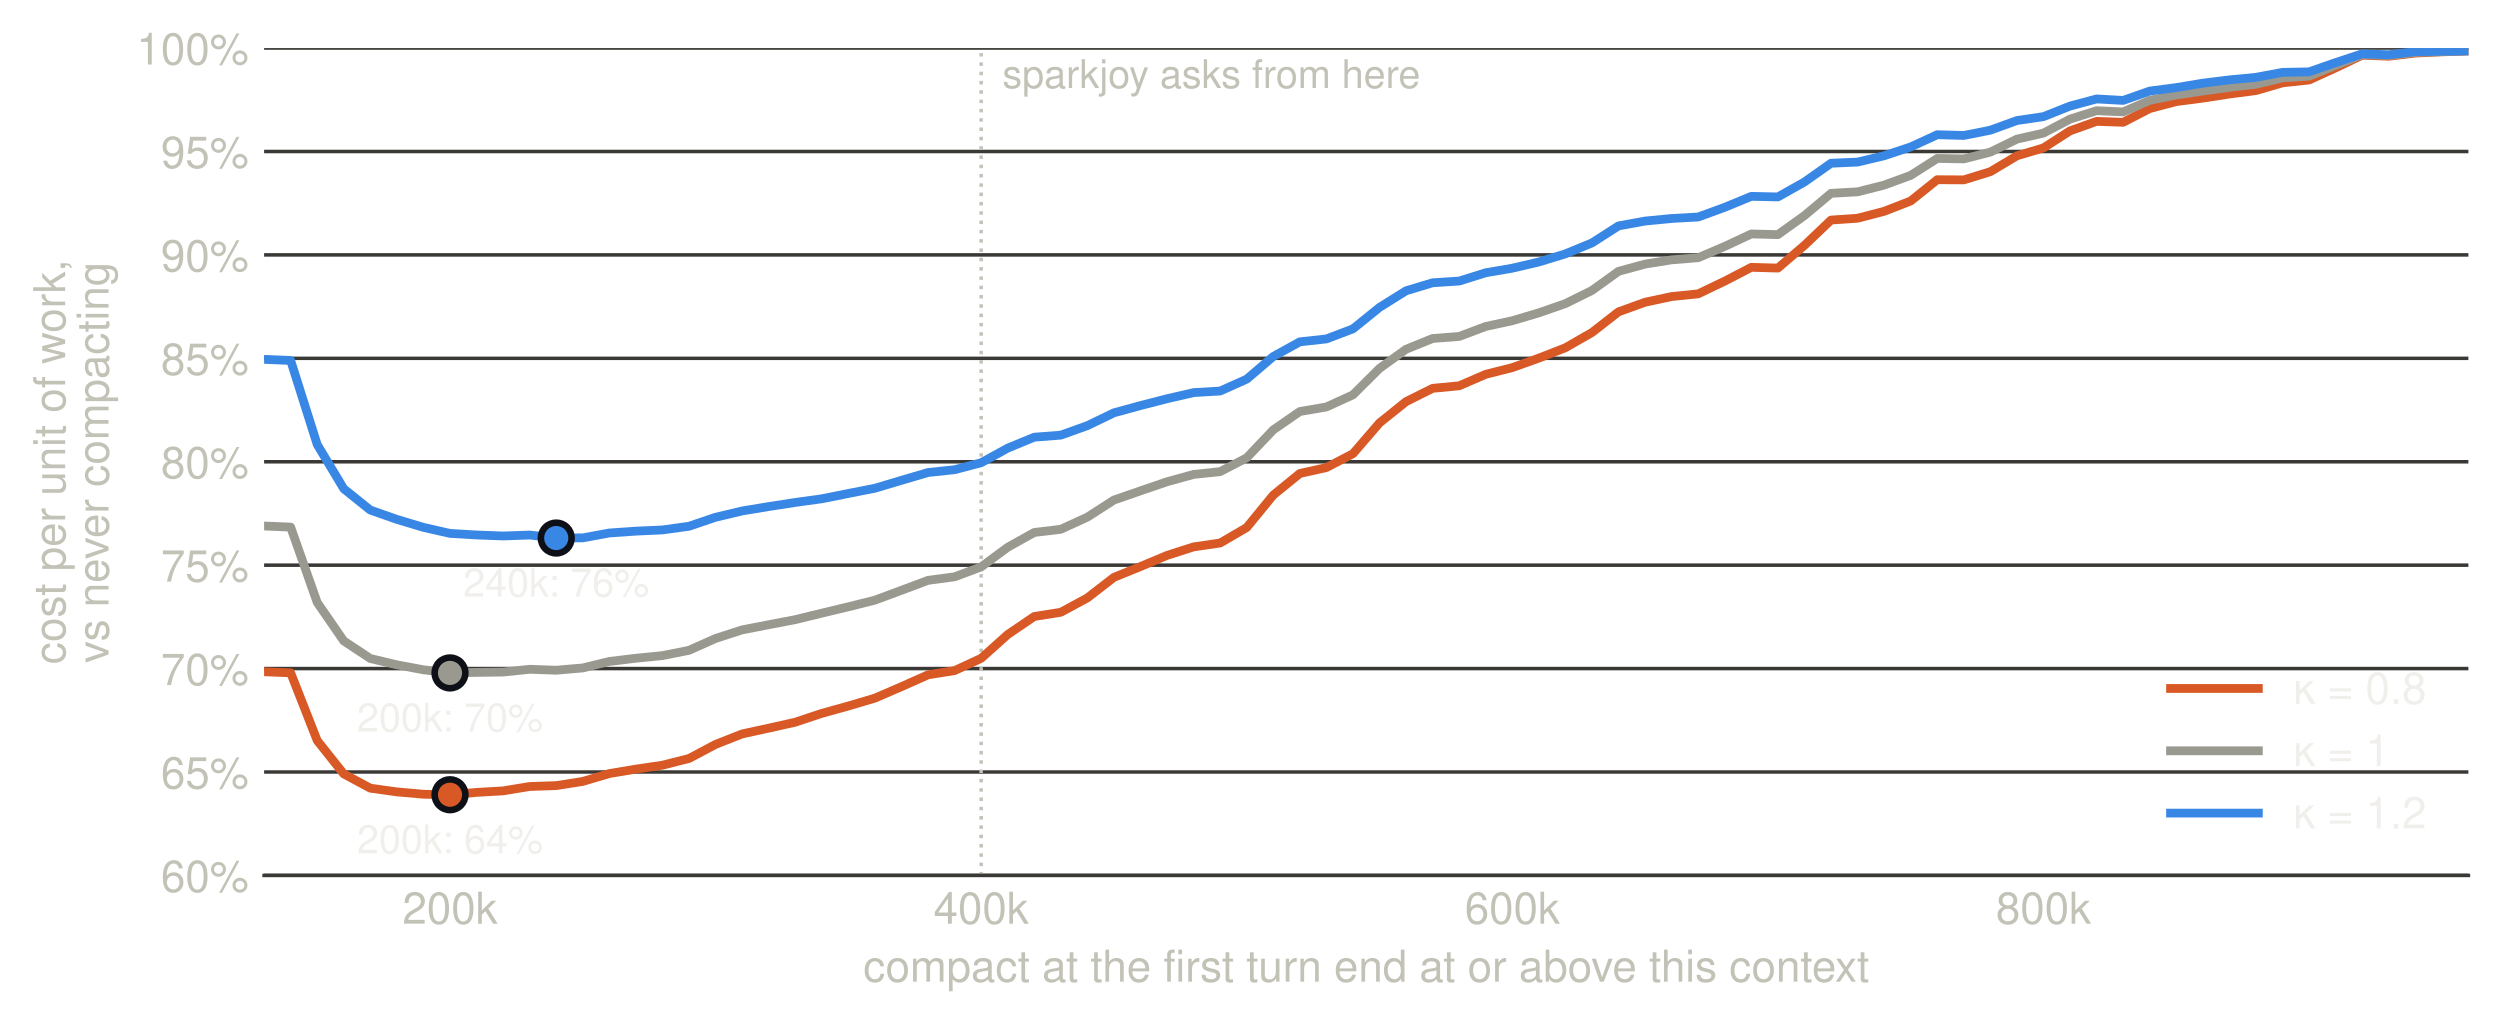
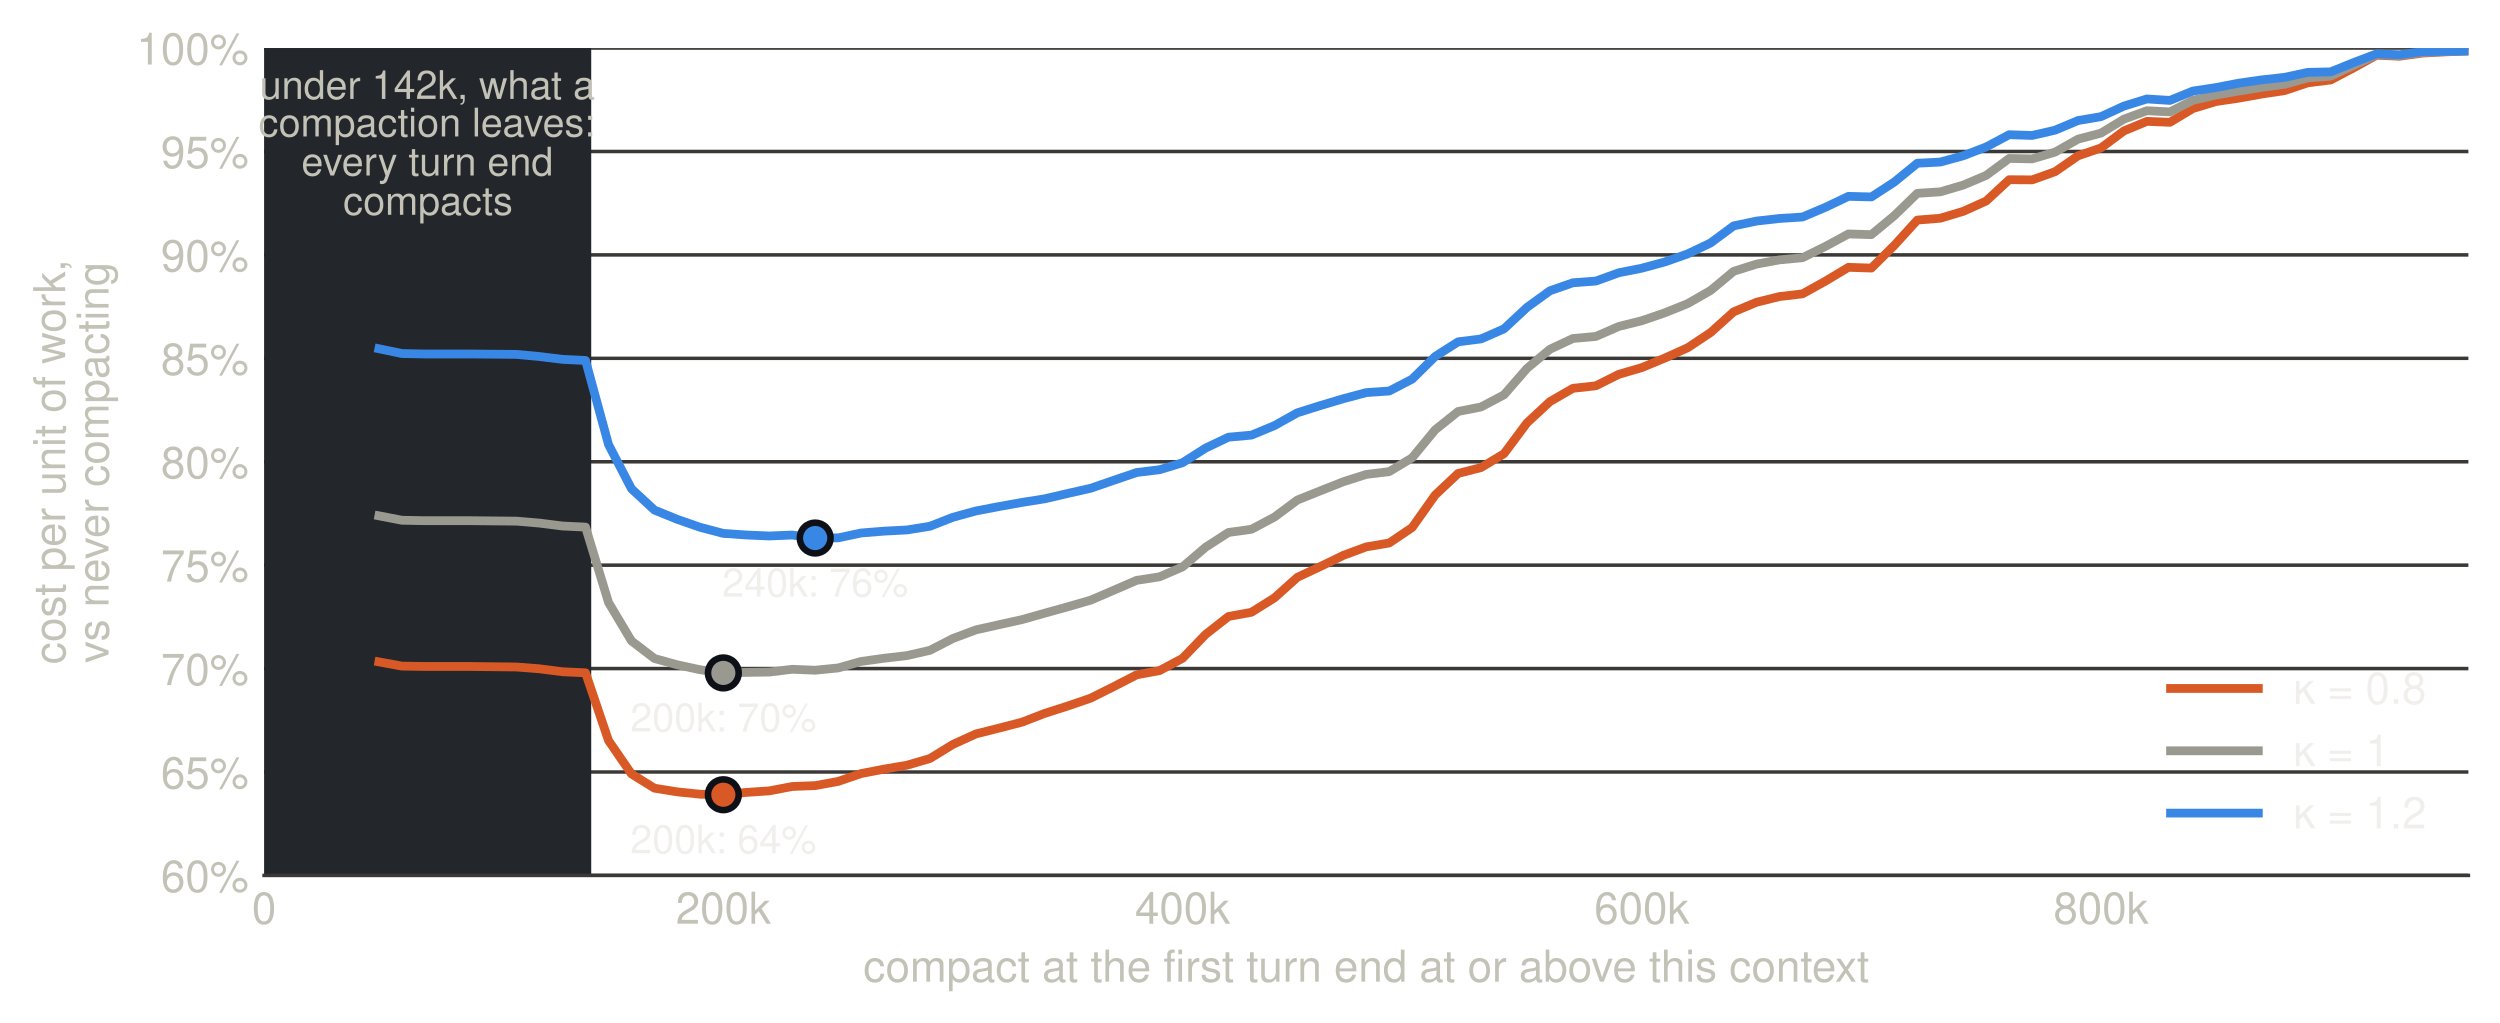
<svg xmlns="http://www.w3.org/2000/svg" xmlns:xlink="http://www.w3.org/1999/xlink" width="569.568pt" height="232.93pt" viewBox="0 0 569.568 232.93" version="1.1">
  <defs>
    <style type="text/css">*{stroke-linejoin: round; stroke-linecap: butt}</style>
  </defs>
  <g id="figure_1">
    <g id="patch_1">
      <path d="M 0 232.93  L 569.568 232.93  L 569.568 0  L 0 0  L 0 232.93  z " style="fill: none" />
    </g>
    <g id="axes_1">
      <g id="patch_2">
        <path d="M 60.168 199.446  L 562.368 199.446  L 562.368 10.95  L 60.168 10.95  L 60.168 199.446  z " style="fill: none" />
      </g>
      <g id="matplotlib.axis_1">
        <g id="xtick_1">
          <g id="line2d_1" />
          <g id="text_1">
-             <text style="font-size: 10px; font-family: 'Helvetica', 'Arial', 'DejaVu Sans'; text-anchor: middle; fill: #c3c2b7" x="102.522" y="210.446" transform="rotate(-0 102.5218 210.446)">200k</text>
+             <text style="font-size: 10px; font-family: 'Helvetica', 'Arial', 'DejaVu Sans'; text-anchor: middle; fill: #c3c2b7" x="60.168" y="210.446" transform="rotate(-0 60.16758 210.446)">0</text>
          </g>
        </g>
        <g id="xtick_2">
          <g id="line2d_2" />
          <g id="text_2">
-             <text style="font-size: 10px; font-family: 'Helvetica', 'Arial', 'DejaVu Sans'; text-anchor: middle; fill: #c3c2b7" x="223.534" y="210.446" transform="rotate(-0 223.5338 210.446)">400k</text>
+             <text style="font-size: 10px; font-family: 'Helvetica', 'Arial', 'DejaVu Sans'; text-anchor: middle; fill: #c3c2b7" x="164.793" y="210.446" transform="rotate(-0 164.7926 210.446)">200k</text>
          </g>
        </g>
        <g id="xtick_3">
          <g id="line2d_3" />
          <g id="text_3">
-             <text style="font-size: 10px; font-family: 'Helvetica', 'Arial', 'DejaVu Sans'; text-anchor: middle; fill: #c3c2b7" x="344.546" y="210.446" transform="rotate(-0 344.5459 210.446)">600k</text>
+             <text style="font-size: 10px; font-family: 'Helvetica', 'Arial', 'DejaVu Sans'; text-anchor: middle; fill: #c3c2b7" x="269.418" y="210.446" transform="rotate(-0 269.4176 210.446)">400k</text>
          </g>
        </g>
        <g id="xtick_4">
          <g id="line2d_4" />
          <g id="text_4">
-             <text style="font-size: 10px; font-family: 'Helvetica', 'Arial', 'DejaVu Sans'; text-anchor: middle; fill: #c3c2b7" x="465.558" y="210.446" transform="rotate(-0 465.5579 210.446)">800k</text>
-           </g>
-         </g>
-         <g id="text_5">
+             <text style="font-size: 10px; font-family: 'Helvetica', 'Arial', 'DejaVu Sans'; text-anchor: middle; fill: #c3c2b7" x="374.043" y="210.446" transform="rotate(-0 374.0426 210.446)">600k</text>
+           </g>
+         </g>
+         <g id="xtick_5">
+           <g id="line2d_5" />
+           <g id="text_5">
+             <text style="font-size: 10px; font-family: 'Helvetica', 'Arial', 'DejaVu Sans'; text-anchor: middle; fill: #c3c2b7" x="478.668" y="210.446" transform="rotate(-0 478.6676 210.446)">800k</text>
+           </g>
+         </g>
+         <g id="text_6">
          <text style="font-size: 10px; font-family: 'Helvetica', 'Arial', 'DejaVu Sans'; text-anchor: middle; fill: #c3c2b7" x="311.268" y="223.645" transform="rotate(-0 311.2676 223.6452)">compact at the first turn end at or above this context</text>
        </g>
      </g>
      <g id="matplotlib.axis_2">
        <g id="ytick_1">
-           <g id="line2d_5">
+           <g id="line2d_6">
            <path d="M 60.168 199.446  L 562.368 199.446  " clip-path="url(#p92335eda85)" style="fill: none; stroke: #3a3936; stroke-width: 0.8; stroke-linecap: square" />
          </g>
-           <g id="line2d_6" />
-           <g id="text_6">
+           <g id="line2d_7" />
+           <g id="text_7">
            <text style="font-size: 10px; font-family: 'Helvetica', 'Arial', 'DejaVu Sans'; text-anchor: end; fill: #c3c2b7" x="56.668" y="203.196" transform="rotate(-0 56.66758 203.196)">60%</text>
          </g>
        </g>
        <g id="ytick_2">
-           <g id="line2d_7">
+           <g id="line2d_8">
            <path d="M 60.168 175.884  L 562.368 175.884  " clip-path="url(#p92335eda85)" style="fill: none; stroke: #3a3936; stroke-width: 0.8; stroke-linecap: square" />
          </g>
-           <g id="line2d_8" />
-           <g id="text_7">
+           <g id="line2d_9" />
+           <g id="text_8">
            <text style="font-size: 10px; font-family: 'Helvetica', 'Arial', 'DejaVu Sans'; text-anchor: end; fill: #c3c2b7" x="56.668" y="179.634" transform="rotate(-0 56.66758 179.634)">65%</text>
          </g>
        </g>
        <g id="ytick_3">
-           <g id="line2d_9">
+           <g id="line2d_10">
            <path d="M 60.168 152.322  L 562.368 152.322  " clip-path="url(#p92335eda85)" style="fill: none; stroke: #3a3936; stroke-width: 0.8; stroke-linecap: square" />
          </g>
-           <g id="line2d_10" />
-           <g id="text_8">
+           <g id="line2d_11" />
+           <g id="text_9">
            <text style="font-size: 10px; font-family: 'Helvetica', 'Arial', 'DejaVu Sans'; text-anchor: end; fill: #c3c2b7" x="56.668" y="156.072" transform="rotate(-0 56.66758 156.072)">70%</text>
          </g>
        </g>
        <g id="ytick_4">
-           <g id="line2d_11">
+           <g id="line2d_12">
            <path d="M 60.168 128.76  L 562.368 128.76  " clip-path="url(#p92335eda85)" style="fill: none; stroke: #3a3936; stroke-width: 0.8; stroke-linecap: square" />
          </g>
-           <g id="line2d_12" />
-           <g id="text_9">
+           <g id="line2d_13" />
+           <g id="text_10">
            <text style="font-size: 10px; font-family: 'Helvetica', 'Arial', 'DejaVu Sans'; text-anchor: end; fill: #c3c2b7" x="56.668" y="132.51" transform="rotate(-0 56.66758 132.51)">75%</text>
          </g>
        </g>
        <g id="ytick_5">
-           <g id="line2d_13">
+           <g id="line2d_14">
            <path d="M 60.168 105.198  L 562.368 105.198  " clip-path="url(#p92335eda85)" style="fill: none; stroke: #3a3936; stroke-width: 0.8; stroke-linecap: square" />
          </g>
-           <g id="line2d_14" />
-           <g id="text_10">
+           <g id="line2d_15" />
+           <g id="text_11">
            <text style="font-size: 10px; font-family: 'Helvetica', 'Arial', 'DejaVu Sans'; text-anchor: end; fill: #c3c2b7" x="56.668" y="108.948" transform="rotate(-0 56.66758 108.948)">80%</text>
          </g>
        </g>
        <g id="ytick_6">
-           <g id="line2d_15">
+           <g id="line2d_16">
            <path d="M 60.168 81.636  L 562.368 81.636  " clip-path="url(#p92335eda85)" style="fill: none; stroke: #3a3936; stroke-width: 0.8; stroke-linecap: square" />
          </g>
-           <g id="line2d_16" />
-           <g id="text_11">
+           <g id="line2d_17" />
+           <g id="text_12">
            <text style="font-size: 10px; font-family: 'Helvetica', 'Arial', 'DejaVu Sans'; text-anchor: end; fill: #c3c2b7" x="56.668" y="85.386" transform="rotate(-0 56.66758 85.386)">85%</text>
          </g>
        </g>
        <g id="ytick_7">
-           <g id="line2d_17">
+           <g id="line2d_18">
            <path d="M 60.168 58.074  L 562.368 58.074  " clip-path="url(#p92335eda85)" style="fill: none; stroke: #3a3936; stroke-width: 0.8; stroke-linecap: square" />
          </g>
-           <g id="line2d_18" />
-           <g id="text_12">
+           <g id="line2d_19" />
+           <g id="text_13">
            <text style="font-size: 10px; font-family: 'Helvetica', 'Arial', 'DejaVu Sans'; text-anchor: end; fill: #c3c2b7" x="56.668" y="61.824" transform="rotate(-0 56.66758 61.824)">90%</text>
          </g>
        </g>
        <g id="ytick_8">
-           <g id="line2d_19">
+           <g id="line2d_20">
            <path d="M 60.168 34.512  L 562.368 34.512  " clip-path="url(#p92335eda85)" style="fill: none; stroke: #3a3936; stroke-width: 0.8; stroke-linecap: square" />
          </g>
-           <g id="line2d_20" />
-           <g id="text_13">
+           <g id="line2d_21" />
+           <g id="text_14">
            <text style="font-size: 10px; font-family: 'Helvetica', 'Arial', 'DejaVu Sans'; text-anchor: end; fill: #c3c2b7" x="56.668" y="38.262" transform="rotate(-0 56.66758 38.262)">95%</text>
          </g>
        </g>
        <g id="ytick_9">
-           <g id="line2d_21">
+           <g id="line2d_22">
            <path d="M 60.168 10.95  L 562.368 10.95  " clip-path="url(#p92335eda85)" style="fill: none; stroke: #3a3936; stroke-width: 0.8; stroke-linecap: square" />
          </g>
-           <g id="line2d_22" />
-           <g id="text_14">
+           <g id="line2d_23" />
+           <g id="text_15">
            <text style="font-size: 10px; font-family: 'Helvetica', 'Arial', 'DejaVu Sans'; text-anchor: end; fill: #c3c2b7" x="56.668" y="14.7" transform="rotate(-0 56.66758 14.7)">100%</text>
          </g>
        </g>
-         <g id="text_15">
+         <g id="text_16">
          <text style="font-size: 10px; font-family: 'Helvetica', 'Arial', 'DejaVu Sans'; fill: #c3c2b7" transform="translate(14.84893 151.3253) rotate(-90)">cost per unit of work,</text>
          <text style="font-size: 10px; font-family: 'Helvetica', 'Arial', 'DejaVu Sans'; fill: #c3c2b7" transform="translate(24.73115 151.0496) rotate(-90)">vs never compacting</text>
        </g>
      </g>
-       <g id="line2d_23">
-         <path d="M 223.534 199.446  L 223.534 10.95  " clip-path="url(#p92335eda85)" style="fill: none; stroke-dasharray: 0.8,1.32; stroke-dashoffset: 0; stroke: #c3c2b7; stroke-width: 0.8" />
+       <g id="patch_3">
+         <path d="M 60.168 199.446  L 134.696 199.446  L 134.696 10.95  L 60.168 10.95  z " clip-path="url(#p92335eda85)" style="fill: #23262a" />
      </g>
      <g id="line2d_24">
-         <path d="M 60.168 153.046  L 66.218 153.288  L 72.269 168.711  L 78.319 176.326  L 84.37 179.569  L 90.421 180.413  L 96.471 180.95  L 102.522 181.06  L 108.572 180.531  L 114.623 180.182  L 120.674 179.185  L 126.724 178.981  L 132.775 178.03  L 138.825 176.236  L 144.876 175.223  L 150.927 174.332  L 156.977 172.802  L 163.028 169.593  L 169.078 167.208  L 175.129 165.89  L 181.18 164.539  L 187.23 162.522  L 193.281 160.846  L 199.331 159.049  L 205.382 156.435  L 211.433 153.744  L 217.483 152.78  L 223.534 149.983  L 229.584 144.557  L 235.635 140.45  L 241.686 139.489  L 247.736 136.213  L 253.787 131.532  L 259.837 129.07  L 265.888 126.532  L 271.939 124.59  L 277.989 123.709  L 284.04 120.176  L 290.09 112.792  L 296.141 107.865  L 302.192 106.523  L 308.242 103.362  L 314.293 96.349  L 320.343 91.493  L 326.394 88.472  L 332.445 87.893  L 338.495 85.278  L 344.546 83.751  L 350.596 81.584  L 356.647 79.221  L 362.698 75.751  L 368.748 71.041  L 374.799 68.855  L 380.85 67.562  L 386.9 66.945  L 392.951 64.041  L 399.001 60.905  L 405.052 61.075  L 411.103 55.895  L 417.153 50.138  L 423.204 49.719  L 429.254 48.148  L 435.305 45.791  L 441.356 40.944  L 447.406 40.98  L 453.457 39.112  L 459.507 35.496  L 465.558 33.696  L 471.609 29.815  L 477.659 27.648  L 483.71 27.864  L 489.76 24.729  L 495.811 23.142  L 501.862 22.359  L 507.912 21.423  L 513.963 20.637  L 520.013 18.871  L 526.064 18.224  L 532.115 15.461  L 538.165 12.573  L 544.216 12.812  L 550.266 12.092  L 556.317 11.811  L 562.368 11.599  " clip-path="url(#p92335eda85)" style="fill: none; stroke: #d95926; stroke-width: 2; stroke-linecap: square" />
+         <path d="M 86.324 150.795  L 91.555 151.752  L 96.786 151.842  L 102.018 151.842  L 107.249 151.842  L 112.48 151.903  L 117.711 151.961  L 122.943 152.376  L 128.174 153.046  L 133.405 153.288  L 138.636 168.711  L 143.868 176.326  L 149.099 179.569  L 154.33 180.413  L 159.561 180.95  L 164.793 181.06  L 170.024 180.531  L 175.255 180.182  L 180.486 179.185  L 185.718 178.981  L 190.949 178.03  L 196.18 176.236  L 201.411 175.223  L 206.643 174.332  L 211.874 172.802  L 217.105 169.593  L 222.336 167.208  L 227.568 165.89  L 232.799 164.539  L 238.03 162.522  L 243.261 160.846  L 248.493 159.049  L 253.724 156.435  L 258.955 153.744  L 264.186 152.78  L 269.418 149.983  L 274.649 144.557  L 279.88 140.45  L 285.111 139.489  L 290.343 136.213  L 295.574 131.532  L 300.805 129.07  L 306.036 126.532  L 311.268 124.59  L 316.499 123.709  L 321.73 120.176  L 326.961 112.792  L 332.193 107.865  L 337.424 106.523  L 342.655 103.362  L 347.886 96.349  L 353.118 91.493  L 358.349 88.472  L 363.58 87.893  L 368.811 85.278  L 374.043 83.751  L 379.274 81.584  L 384.505 79.221  L 389.736 75.751  L 394.968 71.041  L 400.199 68.855  L 405.43 67.562  L 410.661 66.945  L 415.893 64.041  L 421.124 60.905  L 426.355 61.075  L 431.586 55.895  L 436.818 50.138  L 442.049 49.719  L 447.28 48.148  L 452.511 45.791  L 457.743 40.944  L 462.974 40.98  L 468.205 39.112  L 473.436 35.496  L 478.668 33.696  L 483.899 29.815  L 489.13 27.648  L 494.361 27.864  L 499.593 24.729  L 504.824 23.142  L 510.055 22.359  L 515.286 21.423  L 520.518 20.637  L 525.749 18.871  L 530.98 18.224  L 536.211 15.461  L 541.443 12.573  L 546.674 12.812  L 551.905 12.092  L 557.136 11.811  L 562.368 11.599  " clip-path="url(#p92335eda85)" style="fill: none; stroke: #d95926; stroke-width: 2; stroke-linecap: square" />
      </g>
      <g id="line2d_25">
-         <path d="M 60.168 119.839  L 66.218 120.089  L 72.269 137.254  L 78.319 146.023  L 84.37 150.024  L 90.421 151.464  L 96.471 152.598  L 102.522 153.307  L 108.572 153.19  L 114.623 153.114  L 120.674 152.48  L 126.724 152.696  L 132.775 152.175  L 138.825 150.699  L 144.876 149.966  L 150.927 149.362  L 156.977 148.155  L 163.028 145.461  L 169.078 143.502  L 175.129 142.329  L 181.18 141.17  L 187.23 139.693  L 193.281 138.242  L 199.331 136.73  L 205.382 134.484  L 211.433 132.218  L 217.483 131.409  L 223.534 129.156  L 229.584 124.681  L 235.635 121.308  L 241.686 120.586  L 247.736 117.81  L 253.787 113.92  L 259.837 111.824  L 265.888 109.754  L 271.939 108.083  L 277.989 107.451  L 284.04 104.293  L 290.09 97.931  L 296.141 93.752  L 302.192 92.712  L 308.242 89.952  L 314.293 83.933  L 320.343 79.567  L 326.394 77.115  L 332.445 76.651  L 338.495 74.374  L 344.546 73.067  L 350.596 71.269  L 356.647 69.163  L 362.698 66.167  L 368.748 61.815  L 374.799 60.162  L 380.85 59.2  L 386.9 58.711  L 392.951 56.129  L 399.001 53.301  L 405.052 53.453  L 411.103 49.119  L 417.153 44.045  L 423.204 43.704  L 429.254 42.169  L 435.305 39.954  L 441.356 36.098  L 447.406 36.198  L 453.457 34.651  L 459.507 31.698  L 465.558 30.325  L 471.609 27.134  L 477.659 25.222  L 483.71 25.499  L 489.76 22.854  L 495.811 21.64  L 501.862 20.738  L 507.912 19.889  L 513.963 19.194  L 520.013 17.74  L 526.064 17.35  L 532.115 14.896  L 538.165 12.447  L 544.216 12.651  L 550.266 11.939  L 556.317 11.751  L 562.368 11.599  " clip-path="url(#p92335eda85)" style="fill: none; stroke: #9a998f; stroke-width: 2; stroke-linecap: square" />
+         <path d="M 86.324 117.514  L 91.555 118.528  L 96.786 118.626  L 102.018 118.626  L 107.249 118.626  L 112.48 118.68  L 117.711 118.731  L 122.943 119.18  L 128.174 119.839  L 133.405 120.089  L 138.636 137.254  L 143.868 146.023  L 149.099 150.024  L 154.33 151.464  L 159.561 152.598  L 164.793 153.307  L 170.024 153.19  L 175.255 153.114  L 180.486 152.48  L 185.718 152.696  L 190.949 152.175  L 196.18 150.699  L 201.411 149.966  L 206.643 149.362  L 211.874 148.155  L 217.105 145.461  L 222.336 143.502  L 227.568 142.329  L 232.799 141.17  L 238.03 139.693  L 243.261 138.242  L 248.493 136.73  L 253.724 134.484  L 258.955 132.218  L 264.186 131.409  L 269.418 129.156  L 274.649 124.681  L 279.88 121.308  L 285.111 120.586  L 290.343 117.81  L 295.574 113.92  L 300.805 111.824  L 306.036 109.754  L 311.268 108.083  L 316.499 107.451  L 321.73 104.293  L 326.961 97.931  L 332.193 93.752  L 337.424 92.712  L 342.655 89.952  L 347.886 83.933  L 353.118 79.567  L 358.349 77.115  L 363.58 76.651  L 368.811 74.374  L 374.043 73.067  L 379.274 71.269  L 384.505 69.163  L 389.736 66.167  L 394.968 61.815  L 400.199 60.162  L 405.43 59.2  L 410.661 58.711  L 415.893 56.129  L 421.124 53.301  L 426.355 53.453  L 431.586 49.119  L 436.818 44.045  L 442.049 43.704  L 447.28 42.169  L 452.511 39.954  L 457.743 36.098  L 462.974 36.198  L 468.205 34.651  L 473.436 31.698  L 478.668 30.325  L 483.899 27.134  L 489.13 25.222  L 494.361 25.499  L 499.593 22.854  L 504.824 21.64  L 510.055 20.738  L 515.286 19.889  L 520.518 19.194  L 525.749 17.74  L 530.98 17.35  L 536.211 14.896  L 541.443 12.447  L 546.674 12.651  L 551.905 11.939  L 557.136 11.751  L 562.368 11.599  " clip-path="url(#p92335eda85)" style="fill: none; stroke: #9a998f; stroke-width: 2; stroke-linecap: square" />
      </g>
      <g id="line2d_26">
-         <path d="M 60.168 81.872  L 66.218 82.129  L 72.269 101.281  L 78.319 111.357  L 84.37 116.21  L 90.421 118.33  L 96.471 120.149  L 102.522 121.524  L 108.572 121.882  L 114.623 122.111  L 120.674 121.895  L 126.724 122.577  L 132.775 122.538  L 138.825 121.429  L 144.876 121.01  L 150.927 120.734  L 156.977 119.896  L 163.028 117.847  L 169.078 116.411  L 175.129 115.407  L 181.18 114.47  L 187.23 113.637  L 193.281 112.422  L 199.331 111.237  L 205.382 109.432  L 211.433 107.65  L 217.483 107.011  L 223.534 105.419  L 229.584 102.096  L 235.635 99.604  L 241.686 99.135  L 247.736 96.968  L 253.787 94.047  L 259.837 92.396  L 265.888 90.84  L 271.939 89.443  L 277.989 89.087  L 284.04 86.373  L 290.09 81.211  L 296.141 77.879  L 302.192 77.216  L 308.242 74.919  L 314.293 70.031  L 320.343 66.246  L 326.394 64.422  L 332.445 64.034  L 338.495 62.137  L 344.546 61.101  L 350.596 59.683  L 356.647 57.834  L 362.698 55.339  L 368.748 51.461  L 374.799 50.361  L 380.85 49.775  L 386.9 49.438  L 392.951 47.224  L 399.001 44.733  L 405.052 44.866  L 411.103 41.461  L 417.153 37.189  L 423.204 36.921  L 429.254 35.486  L 435.305 33.475  L 441.356 30.692  L 447.406 30.861  L 453.457 29.657  L 459.507 27.461  L 465.558 26.568  L 471.609 24.163  L 477.659 22.543  L 483.71 22.876  L 489.76 20.747  L 495.811 19.952  L 501.862 18.948  L 507.912 18.198  L 513.963 17.617  L 520.013 16.487  L 526.064 16.37  L 532.115 14.26  L 538.165 12.27  L 544.216 12.472  L 550.266 11.774  L 556.317 11.685  L 562.368 11.599  " clip-path="url(#p92335eda85)" style="fill: none; stroke: #3987e5; stroke-width: 2; stroke-linecap: square" />
-       </g>
-       <g id="patch_3">
+         <path d="M 86.324 79.45  L 91.555 80.541  L 96.786 80.648  L 102.018 80.648  L 107.249 80.648  L 112.48 80.696  L 117.711 80.742  L 122.943 81.232  L 128.174 81.872  L 133.405 82.129  L 138.636 101.281  L 143.868 111.357  L 149.099 116.21  L 154.33 118.33  L 159.561 120.149  L 164.793 121.524  L 170.024 121.882  L 175.255 122.111  L 180.486 121.895  L 185.718 122.577  L 190.949 122.538  L 196.18 121.429  L 201.411 121.01  L 206.643 120.734  L 211.874 119.896  L 217.105 117.847  L 222.336 116.411  L 227.568 115.407  L 232.799 114.47  L 238.03 113.637  L 243.261 112.422  L 248.493 111.237  L 253.724 109.432  L 258.955 107.65  L 264.186 107.011  L 269.418 105.419  L 274.649 102.096  L 279.88 99.604  L 285.111 99.135  L 290.343 96.968  L 295.574 94.047  L 300.805 92.396  L 306.036 90.84  L 311.268 89.443  L 316.499 89.087  L 321.73 86.373  L 326.961 81.211  L 332.193 77.879  L 337.424 77.216  L 342.655 74.919  L 347.886 70.031  L 353.118 66.246  L 358.349 64.422  L 363.58 64.034  L 368.811 62.137  L 374.043 61.101  L 379.274 59.683  L 384.505 57.834  L 389.736 55.339  L 394.968 51.461  L 400.199 50.361  L 405.43 49.775  L 410.661 49.438  L 415.893 47.224  L 421.124 44.733  L 426.355 44.866  L 431.586 41.461  L 436.818 37.189  L 442.049 36.921  L 447.28 35.486  L 452.511 33.475  L 457.743 30.692  L 462.974 30.861  L 468.205 29.657  L 473.436 27.461  L 478.668 26.568  L 483.899 24.163  L 489.13 22.543  L 494.361 22.876  L 499.593 20.747  L 504.824 19.952  L 510.055 18.948  L 515.286 18.198  L 520.518 17.617  L 525.749 16.487  L 530.98 16.37  L 536.211 14.26  L 541.443 12.27  L 546.674 12.472  L 551.905 11.774  L 557.136 11.685  L 562.368 11.599  " clip-path="url(#p92335eda85)" style="fill: none; stroke: #3987e5; stroke-width: 2; stroke-linecap: square" />
+       </g>
+       <g id="patch_4">
        <path d="M 60.168 199.446  L 562.368 199.446  " style="fill: none; stroke: #3a3936; stroke-width: 0.8; stroke-linejoin: miter; stroke-linecap: square" />
      </g>
-       <g id="text_16">
-         <text style="font-size: 9px; font-family: 'Helvetica', 'Arial', 'DejaVu Sans'; text-anchor: start; fill: #c3c2b7" x="228.374" y="20.056" transform="rotate(-0 228.3743 20.0562)">sparkjoy asks from here</text>
+       <g id="text_17">
+         <text style="font-size: 9px; font-family: 'Helvetica', 'Arial', 'DejaVu Sans'; fill: #c3c2b7" transform="translate(59.15846 22.54643)">under 142k, what a</text>
+         <text style="font-size: 9px; font-family: 'Helvetica', 'Arial', 'DejaVu Sans'; fill: #c3c2b7" transform="translate(58.91378 31.0938)">compaction leaves:</text>
+         <text style="font-size: 9px; font-family: 'Helvetica', 'Arial', 'DejaVu Sans'; fill: #c3c2b7" transform="translate(68.66752 39.9878)">every turn end</text>
+         <text style="font-size: 9px; font-family: 'Helvetica', 'Arial', 'DejaVu Sans'; fill: #c3c2b7" transform="translate(78.17588 48.93524)">compacts</text>
      </g>
      <g id="line2d_27">
        <defs>
          <path id="mec0bd2ce93" d="M 0 3.5  C 0.928 3.5 1.819 3.131 2.475 2.475  C 3.131 1.819 3.5 0.928 3.5 0  C 3.5 -0.928 3.131 -1.819 2.475 -2.475  C 1.819 -3.131 0.928 -3.5 0 -3.5  C -0.928 -3.5 -1.819 -3.131 -2.475 -2.475  C -3.131 -1.819 -3.5 -0.928 -3.5 0  C -3.5 0.928 -3.131 1.819 -2.475 2.475  C -1.819 3.131 -0.928 3.5 0 3.5  z " style="stroke: #0d1117; stroke-width: 1.5" />
        </defs>
        <g clip-path="url(#p92335eda85)">
-           <use xlink:href="#mec0bd2ce93" x="102.522" y="181.06" style="fill: #d95926; stroke: #0d1117; stroke-width: 1.5" />
-         </g>
-       </g>
-       <g id="text_17">
-         <text style="font-size: 9px; font-family: 'Helvetica', 'Arial', 'DejaVu Sans'; text-anchor: middle; fill: #f0efec" x="102.522" y="194.407" transform="rotate(-0 102.5218 194.4072)">200k: 64%</text>
+           <use xlink:href="#mec0bd2ce93" x="164.793" y="181.06" style="fill: #d95926; stroke: #0d1117; stroke-width: 1.5" />
+         </g>
+       </g>
+       <g id="text_18">
+         <text style="font-size: 9px; font-family: 'Helvetica', 'Arial', 'DejaVu Sans'; text-anchor: middle; fill: #f0efec" x="164.793" y="194.407" transform="rotate(-0 164.7926 194.4072)">200k: 64%</text>
      </g>
      <g id="line2d_28">
        <defs>
          <path id="md3c864d577" d="M 0 3.5  C 0.928 3.5 1.819 3.131 2.475 2.475  C 3.131 1.819 3.5 0.928 3.5 0  C 3.5 -0.928 3.131 -1.819 2.475 -2.475  C 1.819 -3.131 0.928 -3.5 0 -3.5  C -0.928 -3.5 -1.819 -3.131 -2.475 -2.475  C -3.131 -1.819 -3.5 -0.928 -3.5 0  C -3.5 0.928 -3.131 1.819 -2.475 2.475  C -1.819 3.131 -0.928 3.5 0 3.5  z " style="stroke: #0d1117; stroke-width: 1.5" />
        </defs>
        <g clip-path="url(#p92335eda85)">
-           <use xlink:href="#md3c864d577" x="102.522" y="153.307" style="fill: #9a998f; stroke: #0d1117; stroke-width: 1.5" />
-         </g>
-       </g>
-       <g id="text_18">
-         <text style="font-size: 9px; font-family: 'Helvetica', 'Arial', 'DejaVu Sans'; text-anchor: middle; fill: #f0efec" x="102.522" y="166.654" transform="rotate(-0 102.5218 166.6541)">200k: 70%</text>
+           <use xlink:href="#md3c864d577" x="164.793" y="153.307" style="fill: #9a998f; stroke: #0d1117; stroke-width: 1.5" />
+         </g>
+       </g>
+       <g id="text_19">
+         <text style="font-size: 9px; font-family: 'Helvetica', 'Arial', 'DejaVu Sans'; text-anchor: middle; fill: #f0efec" x="164.793" y="166.654" transform="rotate(-0 164.7926 166.6541)">200k: 70%</text>
      </g>
      <g id="line2d_29">
        <defs>
          <path id="m3e93c00f11" d="M 0 3.5  C 0.928 3.5 1.819 3.131 2.475 2.475  C 3.131 1.819 3.5 0.928 3.5 0  C 3.5 -0.928 3.131 -1.819 2.475 -2.475  C 1.819 -3.131 0.928 -3.5 0 -3.5  C -0.928 -3.5 -1.819 -3.131 -2.475 -2.475  C -3.131 -1.819 -3.5 -0.928 -3.5 0  C -3.5 0.928 -3.131 1.819 -2.475 2.475  C -1.819 3.131 -0.928 3.5 0 3.5  z " style="stroke: #0d1117; stroke-width: 1.5" />
        </defs>
        <g clip-path="url(#p92335eda85)">
-           <use xlink:href="#m3e93c00f11" x="126.724" y="122.577" style="fill: #3987e5; stroke: #0d1117; stroke-width: 1.5" />
-         </g>
-       </g>
-       <g id="text_19">
-         <text style="font-size: 9px; font-family: 'Helvetica', 'Arial', 'DejaVu Sans'; text-anchor: middle; fill: #f0efec" x="126.724" y="135.925" transform="rotate(-0 126.7242 135.9247)">240k: 76%</text>
+           <use xlink:href="#m3e93c00f11" x="185.718" y="122.577" style="fill: #3987e5; stroke: #0d1117; stroke-width: 1.5" />
+         </g>
+       </g>
+       <g id="text_20">
+         <text style="font-size: 9px; font-family: 'Helvetica', 'Arial', 'DejaVu Sans'; text-anchor: middle; fill: #f0efec" x="185.718" y="135.925" transform="rotate(-0 185.7176 135.9247)">240k: 76%</text>
      </g>
      <g id="legend_1">
        <g id="line2d_30">
          <path d="M 494.51 156.848  L 504.51 156.848  L 514.51 156.848  " style="fill: none; stroke: #d95926; stroke-width: 2; stroke-linecap: square" />
        </g>
-         <g id="text_20">
+         <g id="text_21">
          <text style="font-size: 10px; font-family: 'Helvetica', 'Arial', 'DejaVu Sans'; text-anchor: start; fill: #f0efec" x="522.51" y="160.348" transform="rotate(-0 522.5098 160.3483)">κ = 0.8</text>
        </g>
        <g id="line2d_31">
          <path d="M 494.51 171.048  L 504.51 171.048  L 514.51 171.048  " style="fill: none; stroke: #9a998f; stroke-width: 2; stroke-linecap: square" />
        </g>
-         <g id="text_21">
+         <g id="text_22">
          <text style="font-size: 10px; font-family: 'Helvetica', 'Arial', 'DejaVu Sans'; text-anchor: start; fill: #f0efec" x="522.51" y="174.548" transform="rotate(-0 522.5098 174.5476)">κ = 1</text>
        </g>
        <g id="line2d_32">
          <path d="M 494.51 185.247  L 504.51 185.247  L 514.51 185.247  " style="fill: none; stroke: #3987e5; stroke-width: 2; stroke-linecap: square" />
        </g>
-         <g id="text_22">
+         <g id="text_23">
          <text style="font-size: 10px; font-family: 'Helvetica', 'Arial', 'DejaVu Sans'; text-anchor: start; fill: #f0efec" x="522.51" y="188.747" transform="rotate(-0 522.5098 188.7468)">κ = 1.2</text>
        </g>
      </g>
    </g>
  </g>
  <defs>
    <clipPath id="p92335eda85">
      <rect x="60.168" y="10.95" width="502.2" height="188.496" />
    </clipPath>
  </defs>
</svg>
